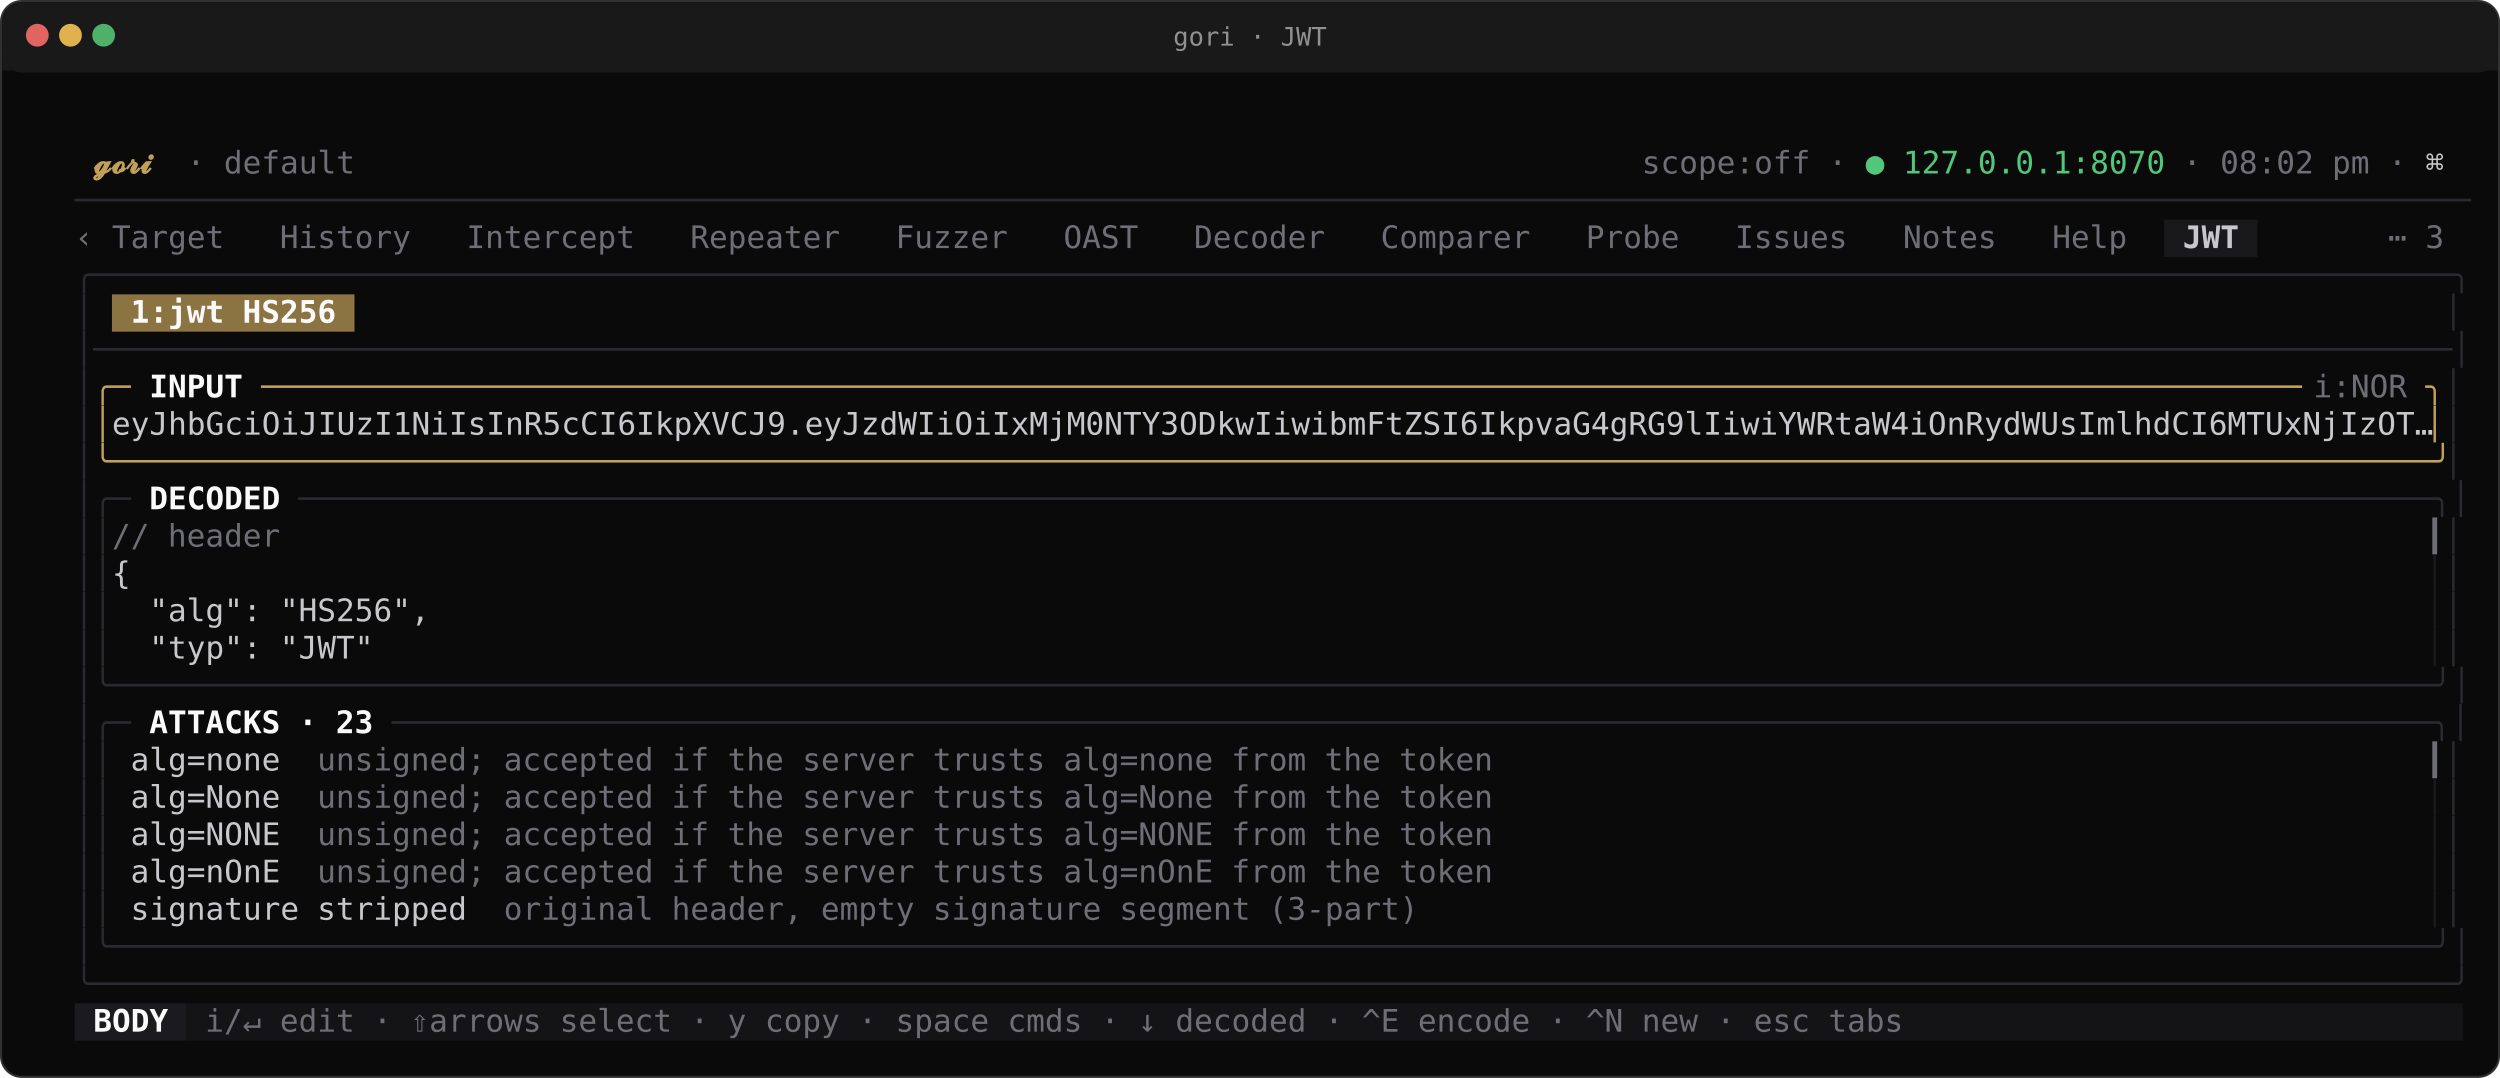
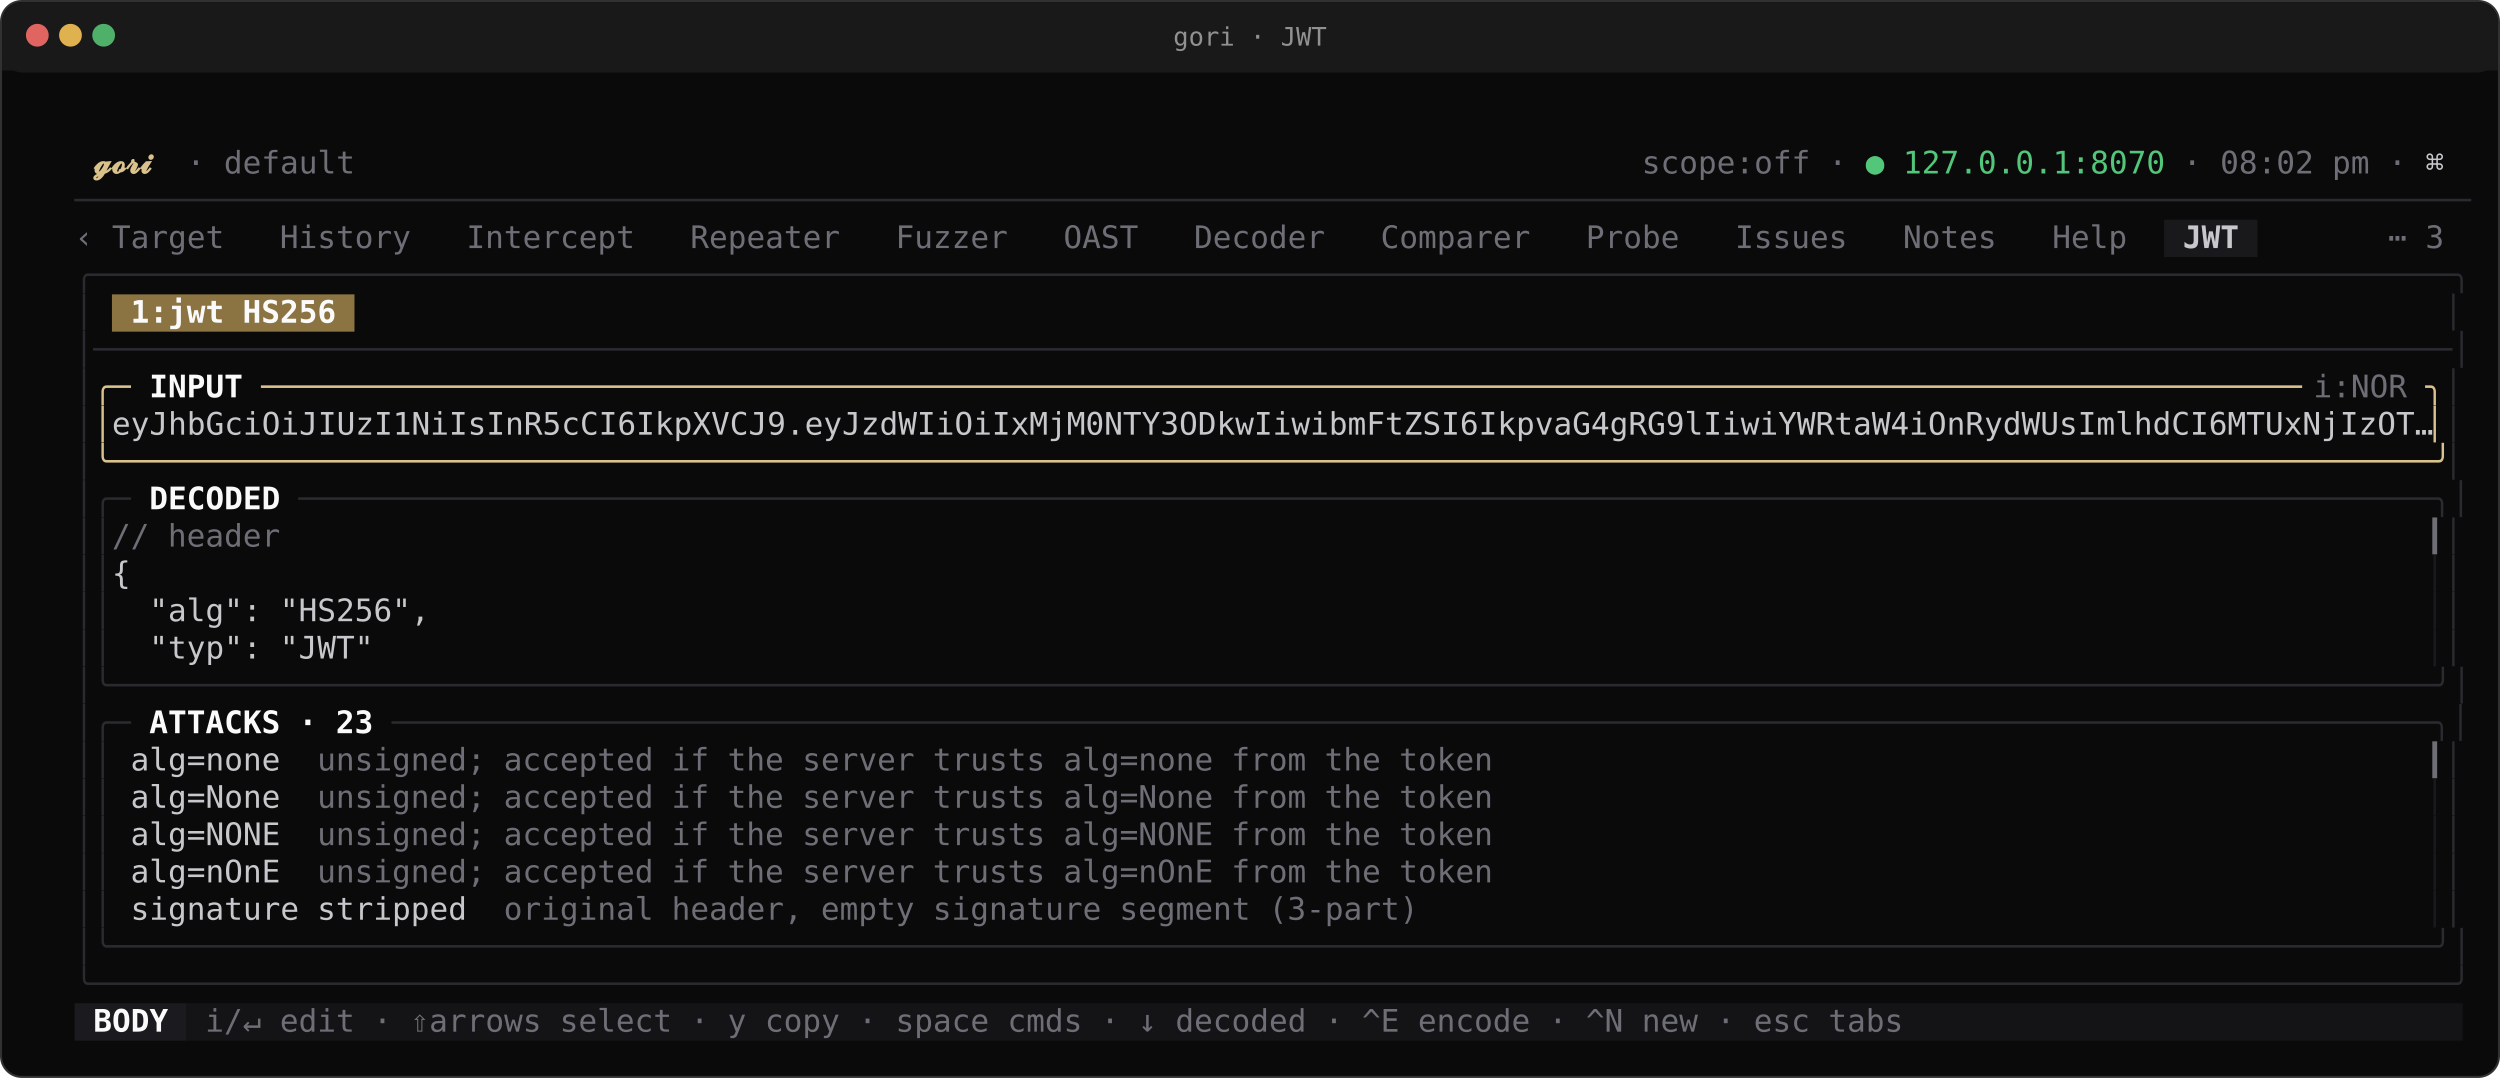
<svg xmlns="http://www.w3.org/2000/svg" width="1206" height="520" viewBox="0 0 1206.0 520.0" font-family="ui-monospace,'SF Mono','JetBrains Mono',Menlo,Consolas,monospace" font-size="15.0px" role="img" aria-label="gori · JWT">
  <rect x="0.5" y="0.5" width="1205.0" height="519.0" rx="10" ry="10" fill="#0a0a0b" stroke="#313132" stroke-width="1" />
  <rect x="1" y="1" width="1204.0" height="34.0" rx="10" ry="10" fill="#19191a" />
  <rect x="1" y="24.0" width="1204.0" height="10" fill="#19191a" />
  <circle cx="18.0" cy="17.0" r="5.5" fill="#e0645f" />
  <circle cx="34.0" cy="17.0" r="5.5" fill="#e0b24f" />
  <circle cx="50.0" cy="17.0" r="5.5" fill="#4fb06a" />
  <text x="603.0" y="22.0" text-anchor="middle" fill="#919191" font-size="12.3px">gori · JWT</text>
  <rect x="1044.00" y="106.00" width="45.00" height="18.00" fill="#19191c" />
  <rect x="54.00" y="142.00" width="117.00" height="18.00" fill="#8b7342" />
  <rect x="36.00" y="484.00" width="54.00" height="18.00" fill="#1b1b1f" />
  <rect x="90.00" y="484.00" width="1098.00" height="18.00" fill="#141417" />
-   <text x="45.00" y="83.68" textLength="36.00" lengthAdjust="spacingAndGlyphs" fill="#c2a05a" font-weight="700" xml:space="preserve">𝓰𝓸𝓻𝓲</text>
+   <text x="45.00" y="83.68" textLength="36.00" lengthAdjust="spacingAndGlyphs" fill="#d9c28b" font-weight="700" xml:space="preserve">𝓰𝓸𝓻𝓲</text>
  <text x="90.00" y="83.68" textLength="9.00" lengthAdjust="spacingAndGlyphs" fill="#6e6e76" xml:space="preserve">·</text>
  <text x="108.00" y="83.68" textLength="63.00" lengthAdjust="spacingAndGlyphs" fill="#6e6e76" xml:space="preserve">default</text>
  <text x="792.00" y="83.68" textLength="81.00" lengthAdjust="spacingAndGlyphs" fill="#6e6e76" xml:space="preserve">scope:off</text>
  <text x="882.00" y="83.68" textLength="9.00" lengthAdjust="spacingAndGlyphs" fill="#6e6e76" xml:space="preserve">·</text>
  <text x="900.00" y="83.68" textLength="9.00" lengthAdjust="spacingAndGlyphs" fill="#52c77a" xml:space="preserve">●</text>
  <text x="918.00" y="83.68" textLength="126.00" lengthAdjust="spacingAndGlyphs" fill="#52c77a" xml:space="preserve">127.0.0.1:8070</text>
  <text x="1053.00" y="83.68" textLength="9.00" lengthAdjust="spacingAndGlyphs" fill="#6e6e76" xml:space="preserve">·</text>
  <text x="1071.00" y="83.68" textLength="45.00" lengthAdjust="spacingAndGlyphs" fill="#6e6e76" xml:space="preserve">08:02</text>
  <text x="1125.00" y="83.68" textLength="18.00" lengthAdjust="spacingAndGlyphs" fill="#6e6e76" xml:space="preserve">pm</text>
  <text x="1152.00" y="83.68" textLength="9.00" lengthAdjust="spacingAndGlyphs" fill="#6e6e76" xml:space="preserve">·</text>
  <text x="1170.00" y="83.68" textLength="9.00" lengthAdjust="spacingAndGlyphs" fill="#c8c8cc" xml:space="preserve">⌘</text>
  <text x="36.00" y="101.68" textLength="1152.00" lengthAdjust="spacingAndGlyphs" fill="#2a2a30" xml:space="preserve">────────────────────────────────────────────────────────────────────────────────────────────────────────────────────────────────</text>
  <text x="36.00" y="119.68" textLength="9.00" lengthAdjust="spacingAndGlyphs" fill="#6e6e76" xml:space="preserve">‹</text>
  <text x="54.00" y="119.68" textLength="54.00" lengthAdjust="spacingAndGlyphs" fill="#6e6e76" xml:space="preserve">Target</text>
  <text x="135.00" y="119.68" textLength="63.00" lengthAdjust="spacingAndGlyphs" fill="#6e6e76" xml:space="preserve">History</text>
  <text x="225.00" y="119.68" textLength="81.00" lengthAdjust="spacingAndGlyphs" fill="#6e6e76" xml:space="preserve">Intercept</text>
  <text x="333.00" y="119.68" textLength="72.00" lengthAdjust="spacingAndGlyphs" fill="#6e6e76" xml:space="preserve">Repeater</text>
  <text x="432.00" y="119.68" textLength="54.00" lengthAdjust="spacingAndGlyphs" fill="#6e6e76" xml:space="preserve">Fuzzer</text>
  <text x="513.00" y="119.68" textLength="36.00" lengthAdjust="spacingAndGlyphs" fill="#6e6e76" xml:space="preserve">OAST</text>
  <text x="576.00" y="119.68" textLength="63.00" lengthAdjust="spacingAndGlyphs" fill="#6e6e76" xml:space="preserve">Decoder</text>
  <text x="666.00" y="119.68" textLength="72.00" lengthAdjust="spacingAndGlyphs" fill="#6e6e76" xml:space="preserve">Comparer</text>
  <text x="765.00" y="119.68" textLength="45.00" lengthAdjust="spacingAndGlyphs" fill="#6e6e76" xml:space="preserve">Probe</text>
  <text x="837.00" y="119.68" textLength="54.00" lengthAdjust="spacingAndGlyphs" fill="#6e6e76" xml:space="preserve">Issues</text>
  <text x="918.00" y="119.68" textLength="45.00" lengthAdjust="spacingAndGlyphs" fill="#6e6e76" xml:space="preserve">Notes</text>
  <text x="990.00" y="119.68" textLength="36.00" lengthAdjust="spacingAndGlyphs" fill="#6e6e76" xml:space="preserve">Help</text>
  <text x="1053.00" y="119.68" textLength="27.00" lengthAdjust="spacingAndGlyphs" fill="#c8c8cc" font-weight="700" xml:space="preserve">JWT</text>
  <text x="1152.00" y="119.68" textLength="9.00" lengthAdjust="spacingAndGlyphs" fill="#6e6e76" xml:space="preserve">⋯</text>
  <text x="1170.00" y="119.68" textLength="9.00" lengthAdjust="spacingAndGlyphs" fill="#6e6e76" xml:space="preserve">3</text>
  <text x="36.00" y="137.68" textLength="1152.00" lengthAdjust="spacingAndGlyphs" fill="#2a2a30" xml:space="preserve">╭──────────────────────────────────────────────────────────────────────────────────────────────────────────────────────────────╮</text>
  <text x="36.00" y="155.68" textLength="9.00" lengthAdjust="spacingAndGlyphs" fill="#2a2a30" xml:space="preserve">│</text>
  <text x="63.00" y="155.68" textLength="45.00" lengthAdjust="spacingAndGlyphs" fill="#fafafa" font-weight="700" xml:space="preserve">1:jwt</text>
  <text x="117.00" y="155.68" textLength="45.00" lengthAdjust="spacingAndGlyphs" fill="#fafafa" font-weight="700" xml:space="preserve">HS256</text>
  <text x="1179.00" y="155.68" textLength="9.00" lengthAdjust="spacingAndGlyphs" fill="#2a2a30" xml:space="preserve">│</text>
  <text x="36.00" y="173.68" textLength="1152.00" lengthAdjust="spacingAndGlyphs" fill="#2a2a30" xml:space="preserve">│──────────────────────────────────────────────────────────────────────────────────────────────────────────────────────────────│</text>
  <text x="36.00" y="191.68" textLength="9.00" lengthAdjust="spacingAndGlyphs" fill="#2a2a30" xml:space="preserve">│</text>
-   <text x="45.00" y="191.68" textLength="18.00" lengthAdjust="spacingAndGlyphs" fill="#c2a05a" xml:space="preserve">╭─</text>
+   <text x="45.00" y="191.68" textLength="18.00" lengthAdjust="spacingAndGlyphs" fill="#d9c28b" xml:space="preserve">╭─</text>
  <text x="72.00" y="191.68" textLength="45.00" lengthAdjust="spacingAndGlyphs" fill="#fafafa" font-weight="700" xml:space="preserve">INPUT</text>
-   <text x="126.00" y="191.68" textLength="981.00" lengthAdjust="spacingAndGlyphs" fill="#c2a05a" xml:space="preserve">─────────────────────────────────────────────────────────────────────────────────────────────────────────────</text>
+   <text x="126.00" y="191.68" textLength="981.00" lengthAdjust="spacingAndGlyphs" fill="#d9c28b" xml:space="preserve">─────────────────────────────────────────────────────────────────────────────────────────────────────────────</text>
  <text x="1116.00" y="191.68" textLength="45.00" lengthAdjust="spacingAndGlyphs" fill="#6e6e76" xml:space="preserve">i:NOR</text>
-   <text x="1170.00" y="191.68" textLength="9.00" lengthAdjust="spacingAndGlyphs" fill="#c2a05a" xml:space="preserve">╮</text>
+   <text x="1170.00" y="191.68" textLength="9.00" lengthAdjust="spacingAndGlyphs" fill="#d9c28b" xml:space="preserve">╮</text>
  <text x="1179.00" y="191.68" textLength="9.00" lengthAdjust="spacingAndGlyphs" fill="#2a2a30" xml:space="preserve">│</text>
  <text x="36.00" y="209.68" textLength="9.00" lengthAdjust="spacingAndGlyphs" fill="#2a2a30" xml:space="preserve">│</text>
-   <text x="45.00" y="209.68" textLength="9.00" lengthAdjust="spacingAndGlyphs" fill="#c2a05a" xml:space="preserve">│</text>
+   <text x="45.00" y="209.68" textLength="9.00" lengthAdjust="spacingAndGlyphs" fill="#d9c28b" xml:space="preserve">│</text>
  <text x="54.00" y="209.68" textLength="1116.00" lengthAdjust="spacingAndGlyphs" fill="#c8c8cc" xml:space="preserve">eyJhbGciOiJIUzI1NiIsInR5cCI6IkpXVCJ9.eyJzdWIiOiIxMjM0NTY3ODkwIiwibmFtZSI6IkpvaG4gRG9lIiwiYWRtaW4iOnRydWUsImlhdCI6MTUxNjIzOT…</text>
-   <text x="1170.00" y="209.68" textLength="9.00" lengthAdjust="spacingAndGlyphs" fill="#c2a05a" xml:space="preserve">│</text>
+   <text x="1170.00" y="209.68" textLength="9.00" lengthAdjust="spacingAndGlyphs" fill="#d9c28b" xml:space="preserve">│</text>
  <text x="1179.00" y="209.68" textLength="9.00" lengthAdjust="spacingAndGlyphs" fill="#2a2a30" xml:space="preserve">│</text>
  <text x="36.00" y="227.68" textLength="9.00" lengthAdjust="spacingAndGlyphs" fill="#2a2a30" xml:space="preserve">│</text>
-   <text x="45.00" y="227.68" textLength="1134.00" lengthAdjust="spacingAndGlyphs" fill="#c2a05a" xml:space="preserve">╰────────────────────────────────────────────────────────────────────────────────────────────────────────────────────────────╯</text>
+   <text x="45.00" y="227.68" textLength="1134.00" lengthAdjust="spacingAndGlyphs" fill="#d9c28b" xml:space="preserve">╰────────────────────────────────────────────────────────────────────────────────────────────────────────────────────────────╯</text>
  <text x="1179.00" y="227.68" textLength="9.00" lengthAdjust="spacingAndGlyphs" fill="#2a2a30" xml:space="preserve">│</text>
  <text x="36.00" y="245.68" textLength="27.00" lengthAdjust="spacingAndGlyphs" fill="#2a2a30" xml:space="preserve">│╭─</text>
  <text x="72.00" y="245.68" textLength="63.00" lengthAdjust="spacingAndGlyphs" fill="#fafafa" font-weight="700" xml:space="preserve">DECODED</text>
  <text x="144.00" y="245.68" textLength="1044.00" lengthAdjust="spacingAndGlyphs" fill="#2a2a30" xml:space="preserve">──────────────────────────────────────────────────────────────────────────────────────────────────────────────────╮│</text>
  <text x="36.00" y="263.68" textLength="18.00" lengthAdjust="spacingAndGlyphs" fill="#2a2a30" xml:space="preserve">││</text>
  <text x="54.00" y="263.68" textLength="18.00" lengthAdjust="spacingAndGlyphs" fill="#6e6e76" xml:space="preserve">//</text>
  <text x="81.00" y="263.68" textLength="54.00" lengthAdjust="spacingAndGlyphs" fill="#6e6e76" xml:space="preserve">header</text>
  <text x="1170.00" y="263.68" textLength="9.00" lengthAdjust="spacingAndGlyphs" fill="#6e6e76" xml:space="preserve">┃</text>
  <text x="1179.00" y="263.68" textLength="9.00" lengthAdjust="spacingAndGlyphs" fill="#2a2a30" xml:space="preserve">│</text>
  <text x="36.00" y="281.68" textLength="18.00" lengthAdjust="spacingAndGlyphs" fill="#2a2a30" xml:space="preserve">││</text>
  <text x="54.00" y="281.68" textLength="9.00" lengthAdjust="spacingAndGlyphs" fill="#c8c8cc" xml:space="preserve">{</text>
  <text x="1170.00" y="281.68" textLength="9.00" lengthAdjust="spacingAndGlyphs" fill="#1a1a1e" xml:space="preserve">│</text>
  <text x="1179.00" y="281.68" textLength="9.00" lengthAdjust="spacingAndGlyphs" fill="#2a2a30" xml:space="preserve">│</text>
  <text x="36.00" y="299.68" textLength="18.00" lengthAdjust="spacingAndGlyphs" fill="#2a2a30" xml:space="preserve">││</text>
  <text x="72.00" y="299.68" textLength="54.00" lengthAdjust="spacingAndGlyphs" fill="#c8c8cc" xml:space="preserve">"alg":</text>
  <text x="135.00" y="299.68" textLength="72.00" lengthAdjust="spacingAndGlyphs" fill="#c8c8cc" xml:space="preserve">"HS256",</text>
  <text x="1170.00" y="299.68" textLength="9.00" lengthAdjust="spacingAndGlyphs" fill="#1a1a1e" xml:space="preserve">│</text>
  <text x="1179.00" y="299.68" textLength="9.00" lengthAdjust="spacingAndGlyphs" fill="#2a2a30" xml:space="preserve">│</text>
  <text x="36.00" y="317.68" textLength="18.00" lengthAdjust="spacingAndGlyphs" fill="#2a2a30" xml:space="preserve">││</text>
  <text x="72.00" y="317.68" textLength="54.00" lengthAdjust="spacingAndGlyphs" fill="#c8c8cc" xml:space="preserve">"typ":</text>
  <text x="135.00" y="317.68" textLength="45.00" lengthAdjust="spacingAndGlyphs" fill="#c8c8cc" xml:space="preserve">"JWT"</text>
  <text x="1170.00" y="317.68" textLength="9.00" lengthAdjust="spacingAndGlyphs" fill="#1a1a1e" xml:space="preserve">│</text>
  <text x="1179.00" y="317.68" textLength="9.00" lengthAdjust="spacingAndGlyphs" fill="#2a2a30" xml:space="preserve">│</text>
  <text x="36.00" y="335.68" textLength="1152.00" lengthAdjust="spacingAndGlyphs" fill="#2a2a30" xml:space="preserve">│╰────────────────────────────────────────────────────────────────────────────────────────────────────────────────────────────╯│</text>
  <text x="36.00" y="353.68" textLength="27.00" lengthAdjust="spacingAndGlyphs" fill="#2a2a30" xml:space="preserve">│╭─</text>
  <text x="72.00" y="353.68" textLength="63.00" lengthAdjust="spacingAndGlyphs" fill="#fafafa" font-weight="700" xml:space="preserve">ATTACKS</text>
  <text x="144.00" y="353.68" textLength="9.00" lengthAdjust="spacingAndGlyphs" fill="#fafafa" font-weight="700" xml:space="preserve">·</text>
  <text x="162.00" y="353.68" textLength="18.00" lengthAdjust="spacingAndGlyphs" fill="#fafafa" font-weight="700" xml:space="preserve">23</text>
  <text x="189.00" y="353.68" textLength="999.00" lengthAdjust="spacingAndGlyphs" fill="#2a2a30" xml:space="preserve">─────────────────────────────────────────────────────────────────────────────────────────────────────────────╮│</text>
  <text x="36.00" y="371.68" textLength="18.00" lengthAdjust="spacingAndGlyphs" fill="#2a2a30" xml:space="preserve">││</text>
  <text x="63.00" y="371.68" textLength="72.00" lengthAdjust="spacingAndGlyphs" fill="#c8c8cc" xml:space="preserve">alg=none</text>
  <text x="153.00" y="371.68" textLength="81.00" lengthAdjust="spacingAndGlyphs" fill="#6e6e76" xml:space="preserve">unsigned;</text>
  <text x="243.00" y="371.68" textLength="72.00" lengthAdjust="spacingAndGlyphs" fill="#6e6e76" xml:space="preserve">accepted</text>
  <text x="324.00" y="371.68" textLength="18.00" lengthAdjust="spacingAndGlyphs" fill="#6e6e76" xml:space="preserve">if</text>
  <text x="351.00" y="371.68" textLength="27.00" lengthAdjust="spacingAndGlyphs" fill="#6e6e76" xml:space="preserve">the</text>
  <text x="387.00" y="371.68" textLength="54.00" lengthAdjust="spacingAndGlyphs" fill="#6e6e76" xml:space="preserve">server</text>
  <text x="450.00" y="371.68" textLength="54.00" lengthAdjust="spacingAndGlyphs" fill="#6e6e76" xml:space="preserve">trusts</text>
  <text x="513.00" y="371.68" textLength="72.00" lengthAdjust="spacingAndGlyphs" fill="#6e6e76" xml:space="preserve">alg=none</text>
  <text x="594.00" y="371.68" textLength="36.00" lengthAdjust="spacingAndGlyphs" fill="#6e6e76" xml:space="preserve">from</text>
  <text x="639.00" y="371.68" textLength="27.00" lengthAdjust="spacingAndGlyphs" fill="#6e6e76" xml:space="preserve">the</text>
  <text x="675.00" y="371.68" textLength="45.00" lengthAdjust="spacingAndGlyphs" fill="#6e6e76" xml:space="preserve">token</text>
  <text x="1170.00" y="371.68" textLength="9.00" lengthAdjust="spacingAndGlyphs" fill="#6e6e76" xml:space="preserve">┃</text>
  <text x="1179.00" y="371.68" textLength="9.00" lengthAdjust="spacingAndGlyphs" fill="#2a2a30" xml:space="preserve">│</text>
  <text x="36.00" y="389.68" textLength="18.00" lengthAdjust="spacingAndGlyphs" fill="#2a2a30" xml:space="preserve">││</text>
  <text x="63.00" y="389.68" textLength="72.00" lengthAdjust="spacingAndGlyphs" fill="#c8c8cc" xml:space="preserve">alg=None</text>
  <text x="153.00" y="389.68" textLength="81.00" lengthAdjust="spacingAndGlyphs" fill="#6e6e76" xml:space="preserve">unsigned;</text>
  <text x="243.00" y="389.68" textLength="72.00" lengthAdjust="spacingAndGlyphs" fill="#6e6e76" xml:space="preserve">accepted</text>
  <text x="324.00" y="389.68" textLength="18.00" lengthAdjust="spacingAndGlyphs" fill="#6e6e76" xml:space="preserve">if</text>
  <text x="351.00" y="389.68" textLength="27.00" lengthAdjust="spacingAndGlyphs" fill="#6e6e76" xml:space="preserve">the</text>
  <text x="387.00" y="389.68" textLength="54.00" lengthAdjust="spacingAndGlyphs" fill="#6e6e76" xml:space="preserve">server</text>
  <text x="450.00" y="389.68" textLength="54.00" lengthAdjust="spacingAndGlyphs" fill="#6e6e76" xml:space="preserve">trusts</text>
  <text x="513.00" y="389.68" textLength="72.00" lengthAdjust="spacingAndGlyphs" fill="#6e6e76" xml:space="preserve">alg=None</text>
  <text x="594.00" y="389.68" textLength="36.00" lengthAdjust="spacingAndGlyphs" fill="#6e6e76" xml:space="preserve">from</text>
  <text x="639.00" y="389.68" textLength="27.00" lengthAdjust="spacingAndGlyphs" fill="#6e6e76" xml:space="preserve">the</text>
  <text x="675.00" y="389.68" textLength="45.00" lengthAdjust="spacingAndGlyphs" fill="#6e6e76" xml:space="preserve">token</text>
  <text x="1170.00" y="389.68" textLength="9.00" lengthAdjust="spacingAndGlyphs" fill="#1a1a1e" xml:space="preserve">│</text>
  <text x="1179.00" y="389.68" textLength="9.00" lengthAdjust="spacingAndGlyphs" fill="#2a2a30" xml:space="preserve">│</text>
  <text x="36.00" y="407.68" textLength="18.00" lengthAdjust="spacingAndGlyphs" fill="#2a2a30" xml:space="preserve">││</text>
  <text x="63.00" y="407.68" textLength="72.00" lengthAdjust="spacingAndGlyphs" fill="#c8c8cc" xml:space="preserve">alg=NONE</text>
  <text x="153.00" y="407.68" textLength="81.00" lengthAdjust="spacingAndGlyphs" fill="#6e6e76" xml:space="preserve">unsigned;</text>
  <text x="243.00" y="407.68" textLength="72.00" lengthAdjust="spacingAndGlyphs" fill="#6e6e76" xml:space="preserve">accepted</text>
  <text x="324.00" y="407.68" textLength="18.00" lengthAdjust="spacingAndGlyphs" fill="#6e6e76" xml:space="preserve">if</text>
  <text x="351.00" y="407.68" textLength="27.00" lengthAdjust="spacingAndGlyphs" fill="#6e6e76" xml:space="preserve">the</text>
  <text x="387.00" y="407.68" textLength="54.00" lengthAdjust="spacingAndGlyphs" fill="#6e6e76" xml:space="preserve">server</text>
  <text x="450.00" y="407.68" textLength="54.00" lengthAdjust="spacingAndGlyphs" fill="#6e6e76" xml:space="preserve">trusts</text>
  <text x="513.00" y="407.68" textLength="72.00" lengthAdjust="spacingAndGlyphs" fill="#6e6e76" xml:space="preserve">alg=NONE</text>
  <text x="594.00" y="407.68" textLength="36.00" lengthAdjust="spacingAndGlyphs" fill="#6e6e76" xml:space="preserve">from</text>
  <text x="639.00" y="407.68" textLength="27.00" lengthAdjust="spacingAndGlyphs" fill="#6e6e76" xml:space="preserve">the</text>
  <text x="675.00" y="407.68" textLength="45.00" lengthAdjust="spacingAndGlyphs" fill="#6e6e76" xml:space="preserve">token</text>
  <text x="1170.00" y="407.68" textLength="9.00" lengthAdjust="spacingAndGlyphs" fill="#1a1a1e" xml:space="preserve">│</text>
  <text x="1179.00" y="407.68" textLength="9.00" lengthAdjust="spacingAndGlyphs" fill="#2a2a30" xml:space="preserve">│</text>
  <text x="36.00" y="425.68" textLength="18.00" lengthAdjust="spacingAndGlyphs" fill="#2a2a30" xml:space="preserve">││</text>
  <text x="63.00" y="425.68" textLength="72.00" lengthAdjust="spacingAndGlyphs" fill="#c8c8cc" xml:space="preserve">alg=nOnE</text>
  <text x="153.00" y="425.68" textLength="81.00" lengthAdjust="spacingAndGlyphs" fill="#6e6e76" xml:space="preserve">unsigned;</text>
  <text x="243.00" y="425.68" textLength="72.00" lengthAdjust="spacingAndGlyphs" fill="#6e6e76" xml:space="preserve">accepted</text>
  <text x="324.00" y="425.68" textLength="18.00" lengthAdjust="spacingAndGlyphs" fill="#6e6e76" xml:space="preserve">if</text>
  <text x="351.00" y="425.68" textLength="27.00" lengthAdjust="spacingAndGlyphs" fill="#6e6e76" xml:space="preserve">the</text>
  <text x="387.00" y="425.68" textLength="54.00" lengthAdjust="spacingAndGlyphs" fill="#6e6e76" xml:space="preserve">server</text>
  <text x="450.00" y="425.68" textLength="54.00" lengthAdjust="spacingAndGlyphs" fill="#6e6e76" xml:space="preserve">trusts</text>
  <text x="513.00" y="425.68" textLength="72.00" lengthAdjust="spacingAndGlyphs" fill="#6e6e76" xml:space="preserve">alg=nOnE</text>
  <text x="594.00" y="425.68" textLength="36.00" lengthAdjust="spacingAndGlyphs" fill="#6e6e76" xml:space="preserve">from</text>
  <text x="639.00" y="425.68" textLength="27.00" lengthAdjust="spacingAndGlyphs" fill="#6e6e76" xml:space="preserve">the</text>
  <text x="675.00" y="425.68" textLength="45.00" lengthAdjust="spacingAndGlyphs" fill="#6e6e76" xml:space="preserve">token</text>
  <text x="1170.00" y="425.68" textLength="9.00" lengthAdjust="spacingAndGlyphs" fill="#1a1a1e" xml:space="preserve">│</text>
  <text x="1179.00" y="425.68" textLength="9.00" lengthAdjust="spacingAndGlyphs" fill="#2a2a30" xml:space="preserve">│</text>
  <text x="36.00" y="443.68" textLength="18.00" lengthAdjust="spacingAndGlyphs" fill="#2a2a30" xml:space="preserve">││</text>
  <text x="63.00" y="443.68" textLength="81.00" lengthAdjust="spacingAndGlyphs" fill="#c8c8cc" xml:space="preserve">signature</text>
  <text x="153.00" y="443.68" textLength="72.00" lengthAdjust="spacingAndGlyphs" fill="#c8c8cc" xml:space="preserve">stripped</text>
  <text x="243.00" y="443.68" textLength="72.00" lengthAdjust="spacingAndGlyphs" fill="#6e6e76" xml:space="preserve">original</text>
  <text x="324.00" y="443.68" textLength="63.00" lengthAdjust="spacingAndGlyphs" fill="#6e6e76" xml:space="preserve">header,</text>
  <text x="396.00" y="443.68" textLength="45.00" lengthAdjust="spacingAndGlyphs" fill="#6e6e76" xml:space="preserve">empty</text>
  <text x="450.00" y="443.68" textLength="81.00" lengthAdjust="spacingAndGlyphs" fill="#6e6e76" xml:space="preserve">signature</text>
  <text x="540.00" y="443.68" textLength="63.00" lengthAdjust="spacingAndGlyphs" fill="#6e6e76" xml:space="preserve">segment</text>
  <text x="612.00" y="443.68" textLength="72.00" lengthAdjust="spacingAndGlyphs" fill="#6e6e76" xml:space="preserve">(3-part)</text>
  <text x="1170.00" y="443.68" textLength="9.00" lengthAdjust="spacingAndGlyphs" fill="#1a1a1e" xml:space="preserve">│</text>
  <text x="1179.00" y="443.68" textLength="9.00" lengthAdjust="spacingAndGlyphs" fill="#2a2a30" xml:space="preserve">│</text>
  <text x="36.00" y="461.68" textLength="1152.00" lengthAdjust="spacingAndGlyphs" fill="#2a2a30" xml:space="preserve">│╰────────────────────────────────────────────────────────────────────────────────────────────────────────────────────────────╯│</text>
  <text x="36.00" y="479.68" textLength="1152.00" lengthAdjust="spacingAndGlyphs" fill="#2a2a30" xml:space="preserve">╰──────────────────────────────────────────────────────────────────────────────────────────────────────────────────────────────╯</text>
  <text x="45.00" y="497.68" textLength="36.00" lengthAdjust="spacingAndGlyphs" fill="#fafafa" font-weight="700" xml:space="preserve">BODY</text>
  <text x="99.00" y="497.68" textLength="27.00" lengthAdjust="spacingAndGlyphs" fill="#6e6e76" xml:space="preserve">i/↵</text>
  <text x="135.00" y="497.68" textLength="36.00" lengthAdjust="spacingAndGlyphs" fill="#6e6e76" xml:space="preserve">edit</text>
  <text x="180.00" y="497.68" textLength="9.00" lengthAdjust="spacingAndGlyphs" fill="#6e6e76" xml:space="preserve">·</text>
  <text x="198.00" y="497.68" textLength="63.00" lengthAdjust="spacingAndGlyphs" fill="#6e6e76" xml:space="preserve">⇧arrows</text>
  <text x="270.00" y="497.68" textLength="54.00" lengthAdjust="spacingAndGlyphs" fill="#6e6e76" xml:space="preserve">select</text>
  <text x="333.00" y="497.68" textLength="9.00" lengthAdjust="spacingAndGlyphs" fill="#6e6e76" xml:space="preserve">·</text>
  <text x="351.00" y="497.68" textLength="9.00" lengthAdjust="spacingAndGlyphs" fill="#6e6e76" xml:space="preserve">y</text>
  <text x="369.00" y="497.68" textLength="36.00" lengthAdjust="spacingAndGlyphs" fill="#6e6e76" xml:space="preserve">copy</text>
  <text x="414.00" y="497.68" textLength="9.00" lengthAdjust="spacingAndGlyphs" fill="#6e6e76" xml:space="preserve">·</text>
  <text x="432.00" y="497.68" textLength="45.00" lengthAdjust="spacingAndGlyphs" fill="#6e6e76" xml:space="preserve">space</text>
  <text x="486.00" y="497.68" textLength="36.00" lengthAdjust="spacingAndGlyphs" fill="#6e6e76" xml:space="preserve">cmds</text>
  <text x="531.00" y="497.68" textLength="9.00" lengthAdjust="spacingAndGlyphs" fill="#6e6e76" xml:space="preserve">·</text>
  <text x="549.00" y="497.68" textLength="9.00" lengthAdjust="spacingAndGlyphs" fill="#6e6e76" xml:space="preserve">↓</text>
  <text x="567.00" y="497.68" textLength="63.00" lengthAdjust="spacingAndGlyphs" fill="#6e6e76" xml:space="preserve">decoded</text>
  <text x="639.00" y="497.68" textLength="9.00" lengthAdjust="spacingAndGlyphs" fill="#6e6e76" xml:space="preserve">·</text>
  <text x="657.00" y="497.68" textLength="18.00" lengthAdjust="spacingAndGlyphs" fill="#6e6e76" xml:space="preserve">^E</text>
  <text x="684.00" y="497.68" textLength="54.00" lengthAdjust="spacingAndGlyphs" fill="#6e6e76" xml:space="preserve">encode</text>
  <text x="747.00" y="497.68" textLength="9.00" lengthAdjust="spacingAndGlyphs" fill="#6e6e76" xml:space="preserve">·</text>
  <text x="765.00" y="497.68" textLength="18.00" lengthAdjust="spacingAndGlyphs" fill="#6e6e76" xml:space="preserve">^N</text>
  <text x="792.00" y="497.68" textLength="27.00" lengthAdjust="spacingAndGlyphs" fill="#6e6e76" xml:space="preserve">new</text>
  <text x="828.00" y="497.68" textLength="9.00" lengthAdjust="spacingAndGlyphs" fill="#6e6e76" xml:space="preserve">·</text>
  <text x="846.00" y="497.68" textLength="27.00" lengthAdjust="spacingAndGlyphs" fill="#6e6e76" xml:space="preserve">esc</text>
  <text x="882.00" y="497.68" textLength="36.00" lengthAdjust="spacingAndGlyphs" fill="#6e6e76" xml:space="preserve">tabs</text>
</svg>
